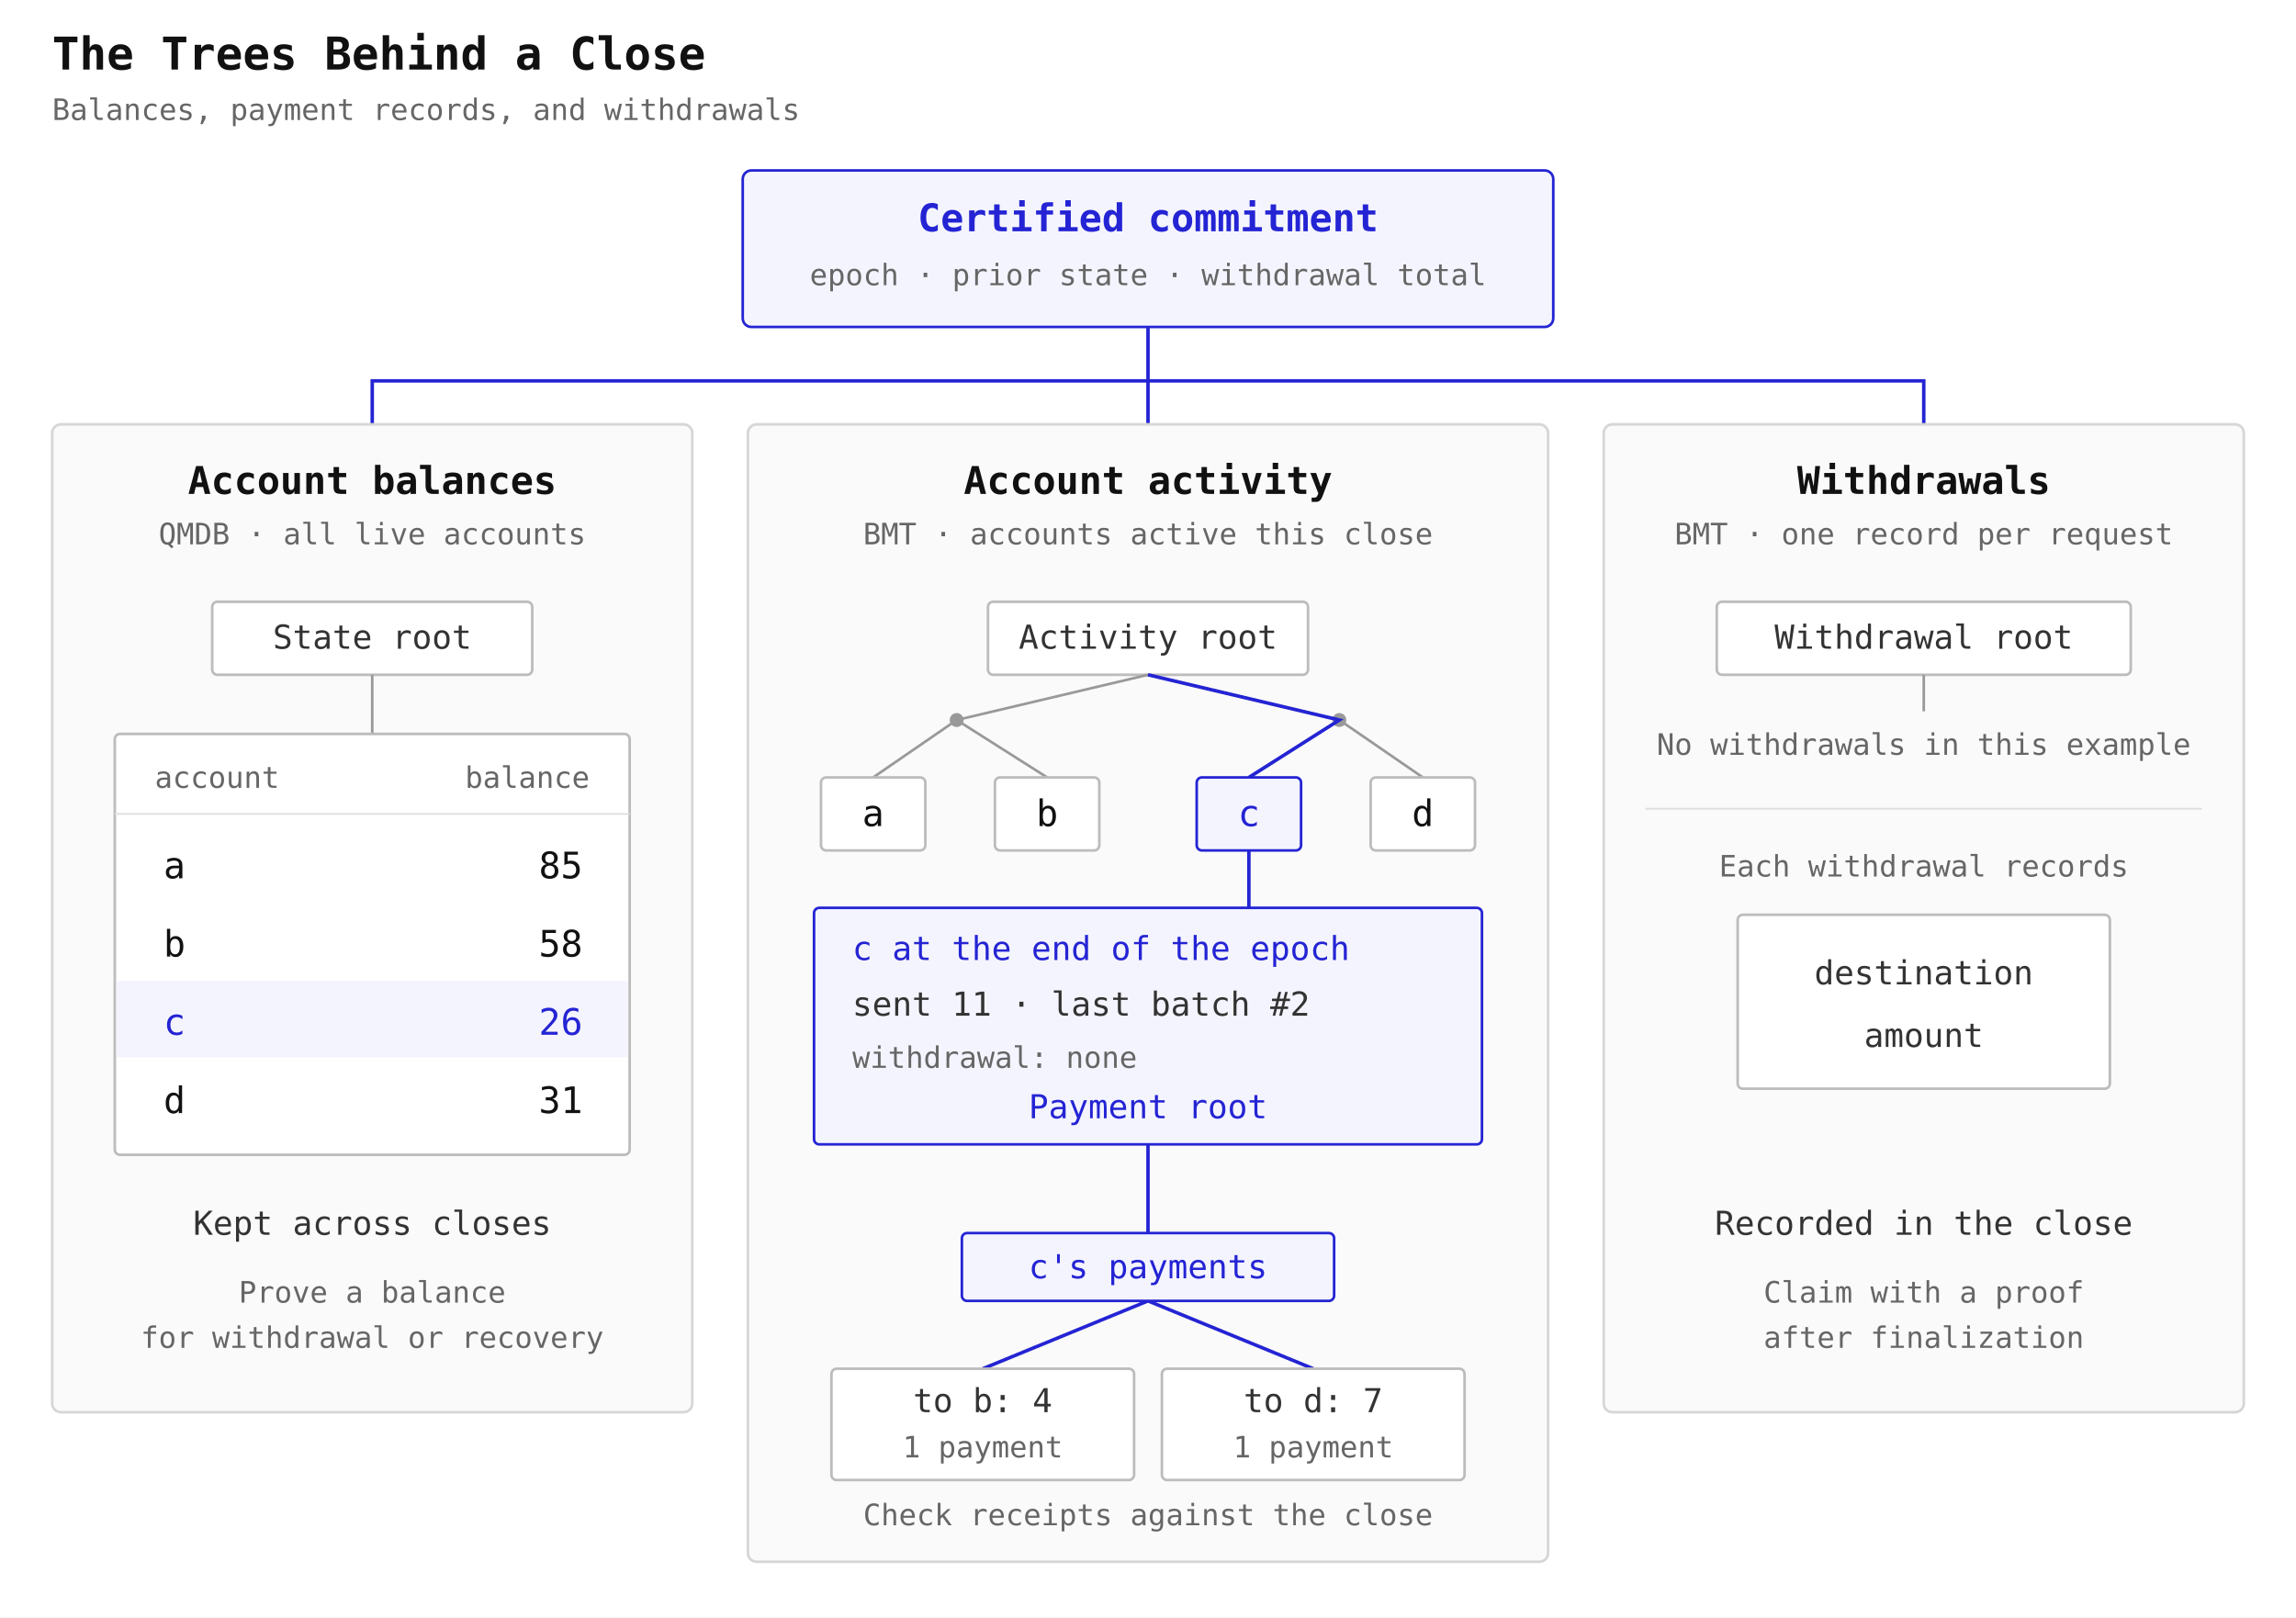
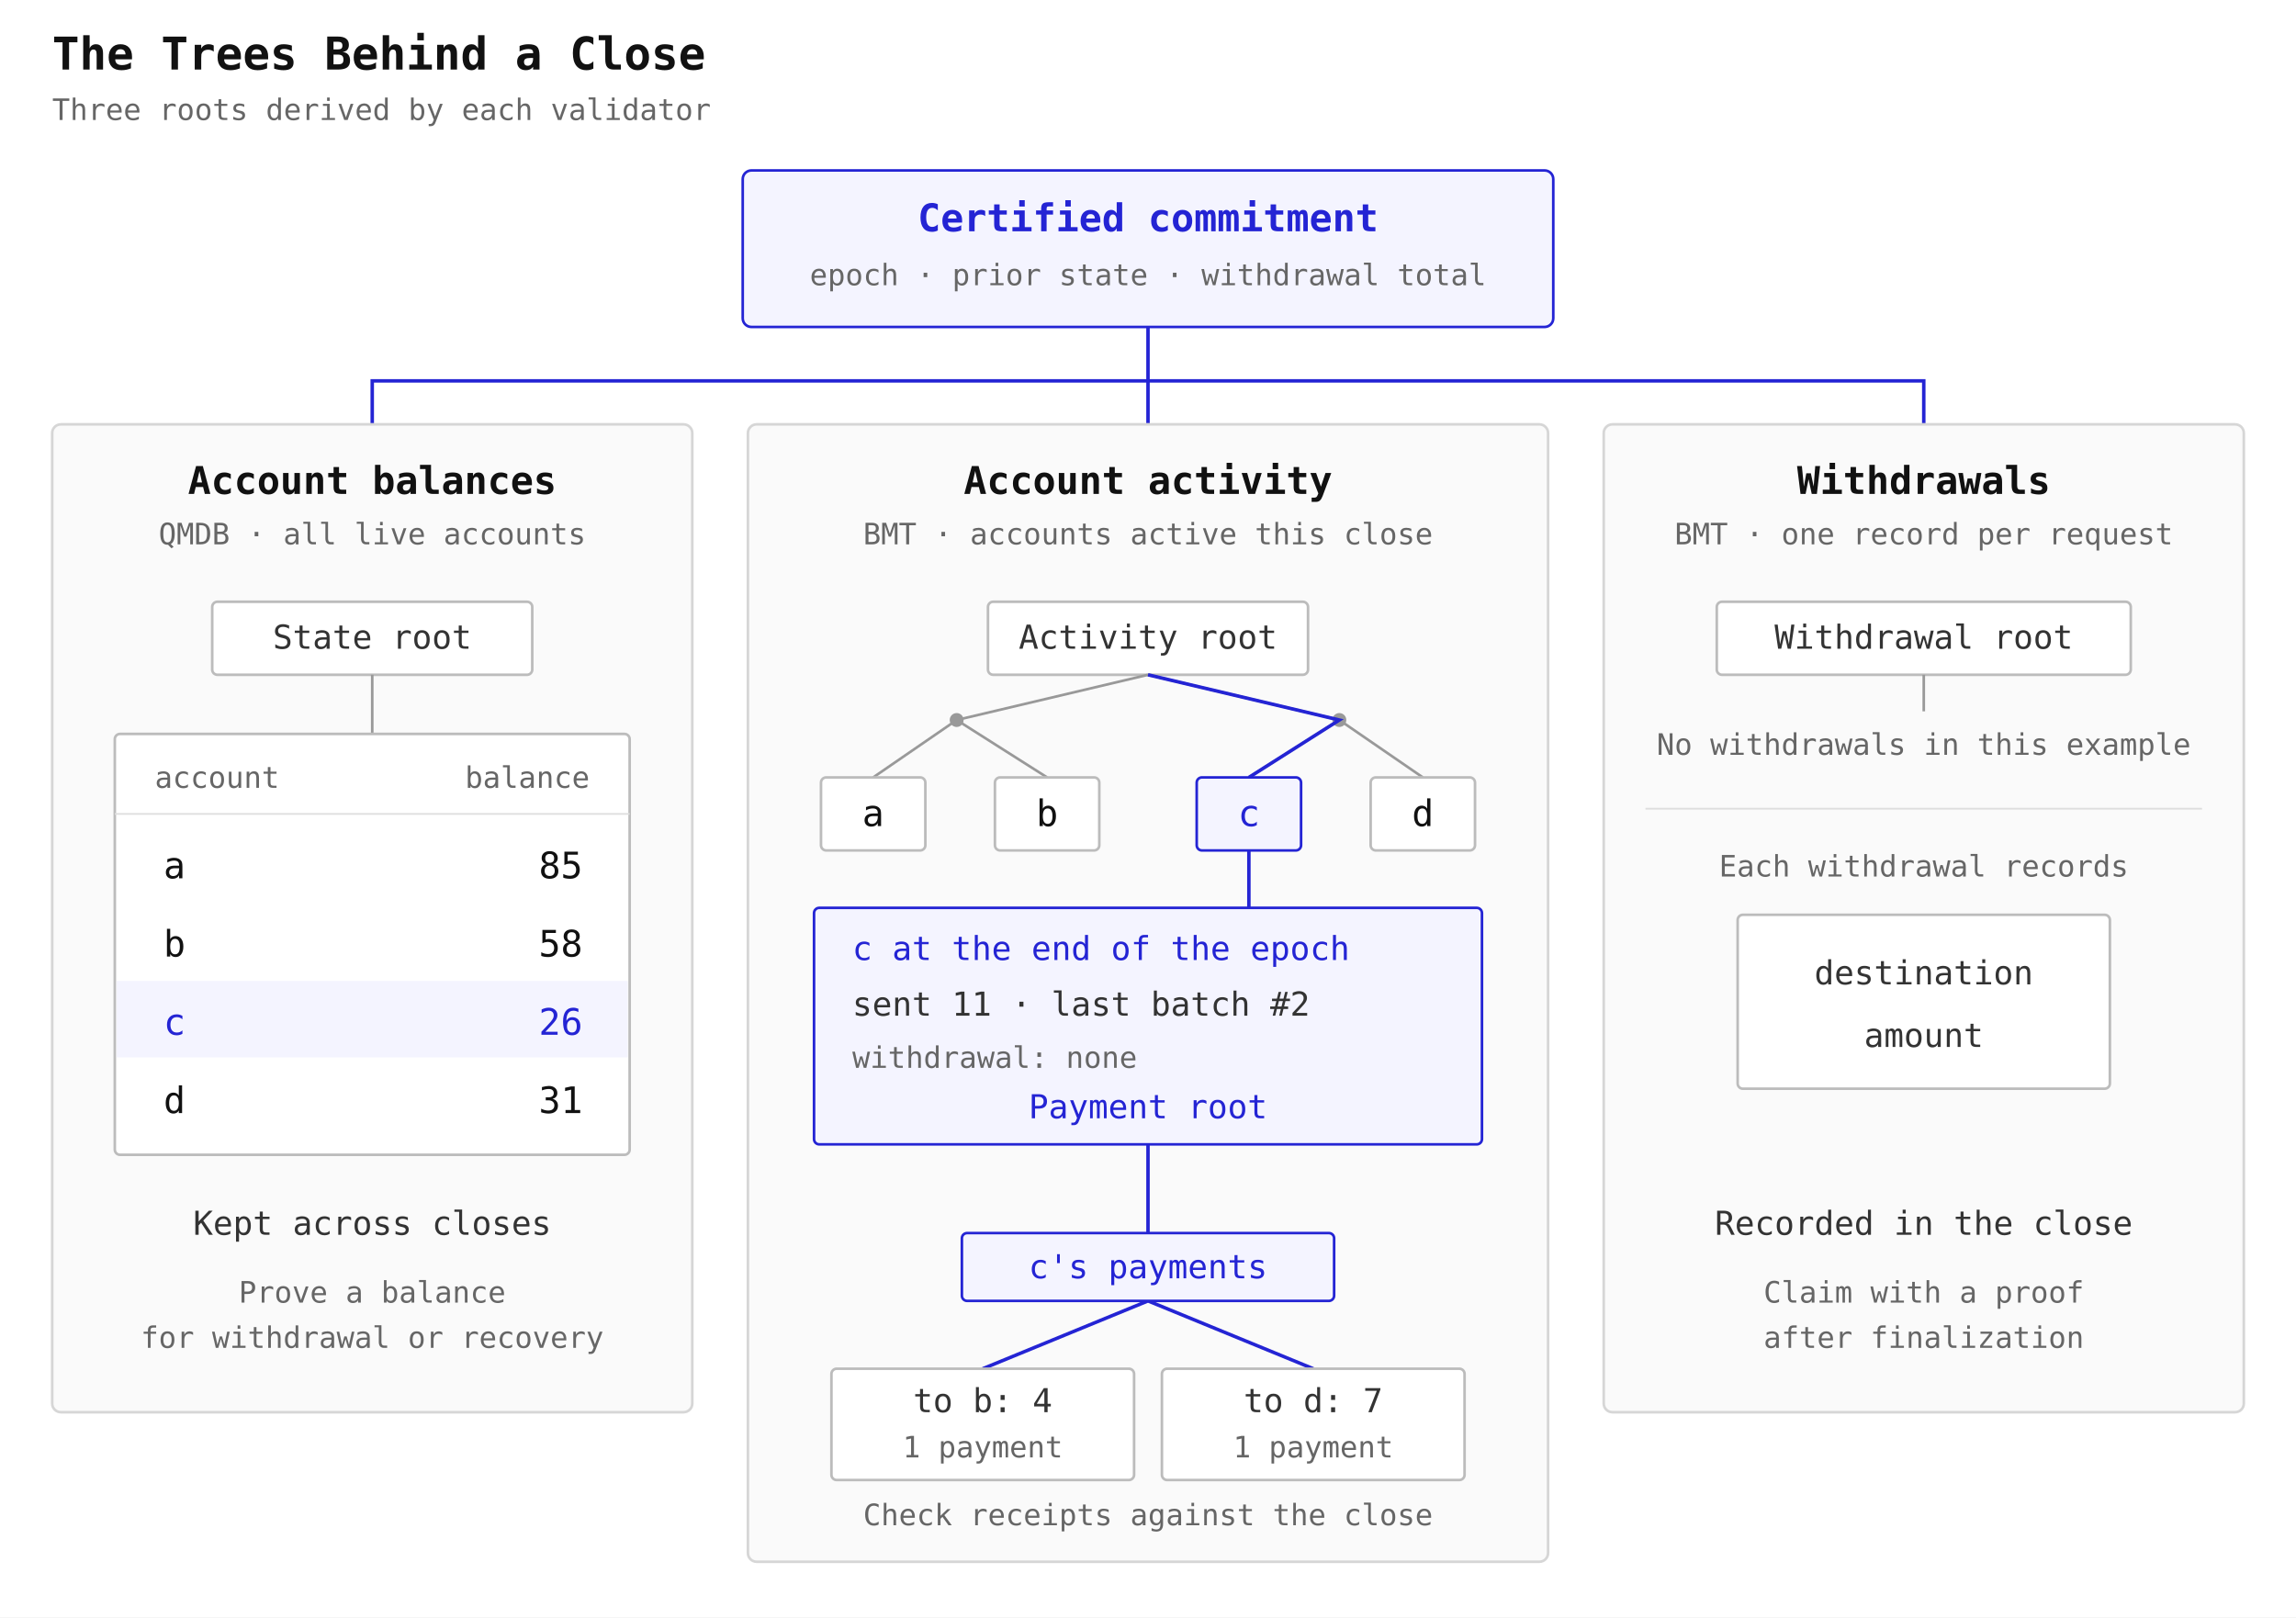
<svg xmlns="http://www.w3.org/2000/svg" viewBox="0 0 1320 930" role="img" aria-labelledby="title description">
  <rect width="1320" height="930" fill="#fff" />
  <style>
    text { font-family: ui-monospace, SFMono-Regular, Menlo, Monaco, Consolas, monospace; }
    .title { font-size: 26px; font-weight: 700; fill: #111; }
    .heading { font-size: 22px; font-weight: 700; fill: #111; }
    .label { font-size: 19px; fill: #333; }
    .note { font-size: 17px; fill: #666; }
    .mono { font-size: 21px; fill: #111; }
    .center { text-anchor: middle; }
    .right { text-anchor: end; }
    .blue { fill: #2424d4; }
    .panel { fill: #fafafa; stroke: #d6d6d6; stroke-width: 1.5; }
    .record { fill: #fff; stroke: #bcbcbc; stroke-width: 1.5; }
    .selected { fill: #f4f4ff; stroke: #2424d4; stroke-width: 1.5; }
    .link { fill: none; stroke: #999; stroke-width: 1.5; }
    .focus { fill: none; stroke: #2424d4; stroke-width: 2; }
    .rule { stroke: #dedede; stroke-width: 1; }
  </style>
  <text class="title" x="30" y="40">The Trees Behind a Close</text>
-   <text class="note" x="30" y="69">Balances, payment records, and withdrawals</text>
+   <text class="note" x="30" y="69">Three roots derived by each validator</text>
  <rect class="selected" x="427" y="98" width="466" height="90" rx="5" />
  <text class="heading center blue" x="660" y="133">Certified commitment</text>
  <text class="note center" x="660" y="164">epoch · prior state · withdrawal total</text>
  <path class="focus" d="M660 188 V219 M214 244 V219 H1106 V244 M660 219 V244" />
  <rect class="panel" x="30" y="244" width="368" height="568" rx="5" />
  <text class="heading center" x="214" y="284">Account balances</text>
  <text class="note center" x="214" y="313">QMDB · all live accounts</text>
  <rect class="record" x="122" y="346" width="184" height="42" rx="3" />
  <text class="label center" x="214" y="373">State root</text>
  <path class="link" d="M214 388 V422" />
  <rect class="record" x="66" y="422" width="296" height="242" rx="3" />
  <text class="note" x="89" y="453">account</text>
  <text class="note right" x="339" y="453">balance</text>
  <path class="rule" d="M66 468 H362" />
  <text class="mono" x="94" y="505">a</text>
  <text class="mono right" x="335" y="505">85</text>
  <text class="mono" x="94" y="550">b</text>
  <text class="mono right" x="335" y="550">58</text>
  <rect x="67" y="564" width="294" height="44" fill="#f4f4ff" />
  <text class="mono blue" x="94" y="595">c</text>
  <text class="mono right blue" x="335" y="595">26</text>
  <text class="mono" x="94" y="640">d</text>
  <text class="mono right" x="335" y="640">31</text>
  <text class="label center" x="214" y="710">Kept across closes</text>
  <text class="note center" x="214" y="749">Prove a balance</text>
  <text class="note center" x="214" y="775">for withdrawal or recovery</text>
  <rect class="panel" x="430" y="244" width="460" height="654" rx="5" />
  <text class="heading center" x="660" y="284">Account activity</text>
  <text class="note center" x="660" y="313">BMT · accounts active this close</text>
  <rect class="record" x="568" y="346" width="184" height="42" rx="3" />
  <text class="label center" x="660" y="373">Activity root</text>
  <path class="link" d="M660 388 L550 414 L502 447 M550 414 L602 447 M660 388 L770 414 L718 447 M770 414 L818 447" />
  <circle cx="550" cy="414" r="4" fill="#999" />
  <circle cx="770" cy="414" r="4" fill="#999" />
  <path class="focus" d="M660 388 L770 414 L718 447" />
  <rect class="record" x="472" y="447" width="60" height="42" rx="3" />
  <rect class="record" x="572" y="447" width="60" height="42" rx="3" />
  <rect class="selected" x="688" y="447" width="60" height="42" rx="3" />
  <rect class="record" x="788" y="447" width="60" height="42" rx="3" />
  <text class="mono center" x="502" y="475">a</text>
  <text class="mono center" x="602" y="475">b</text>
  <text class="mono center blue" x="718" y="475">c</text>
  <text class="mono center" x="818" y="475">d</text>
  <path class="focus" d="M718 489 V522" />
  <rect class="selected" x="468" y="522" width="384" height="136" rx="3" />
  <text class="label blue" x="490" y="552">c at the end of the epoch</text>
  <text class="label" x="490" y="584">sent 11 · last batch #2</text>
  <text class="note" x="490" y="614">withdrawal: none</text>
  <text class="label center blue" x="660" y="643">Payment root</text>
  <path class="focus" d="M660 658 V709 M660 748 L565 787 M660 748 L755 787" />
  <rect class="selected" x="553" y="709" width="214" height="39" rx="3" />
  <text class="label center blue" x="660" y="735">c's payments</text>
  <rect class="record" x="478" y="787" width="174" height="64" rx="3" />
  <rect class="record" x="668" y="787" width="174" height="64" rx="3" />
  <text class="label center" x="565" y="812">to b: 4</text>
  <text class="note center" x="565" y="838">1 payment</text>
  <text class="label center" x="755" y="812">to d: 7</text>
  <text class="note center" x="755" y="838">1 payment</text>
  <text class="note center" x="660" y="877">Check receipts against the close</text>
  <rect class="panel" x="922" y="244" width="368" height="568" rx="5" />
  <text class="heading center" x="1106" y="284">Withdrawals</text>
  <text class="note center" x="1106" y="313">BMT · one record per request</text>
  <rect class="record" x="987" y="346" width="238" height="42" rx="3" />
  <text class="label center" x="1106" y="373">Withdrawal root</text>
  <path class="link" d="M1106 388 V409" />
  <text class="note center" x="1106" y="434">No withdrawals in this example</text>
  <path class="rule" d="M946 465 H1266" />
  <text class="note center" x="1106" y="504">Each withdrawal records</text>
  <rect class="record" x="999" y="526" width="214" height="100" rx="3" />
  <text class="label center" x="1106" y="566">destination</text>
  <text class="label center" x="1106" y="602">amount</text>
  <text class="label center" x="1106" y="710">Recorded in the close</text>
  <text class="note center" x="1106" y="749">Claim with a proof</text>
  <text class="note center" x="1106" y="775">after finalization</text>
</svg>
